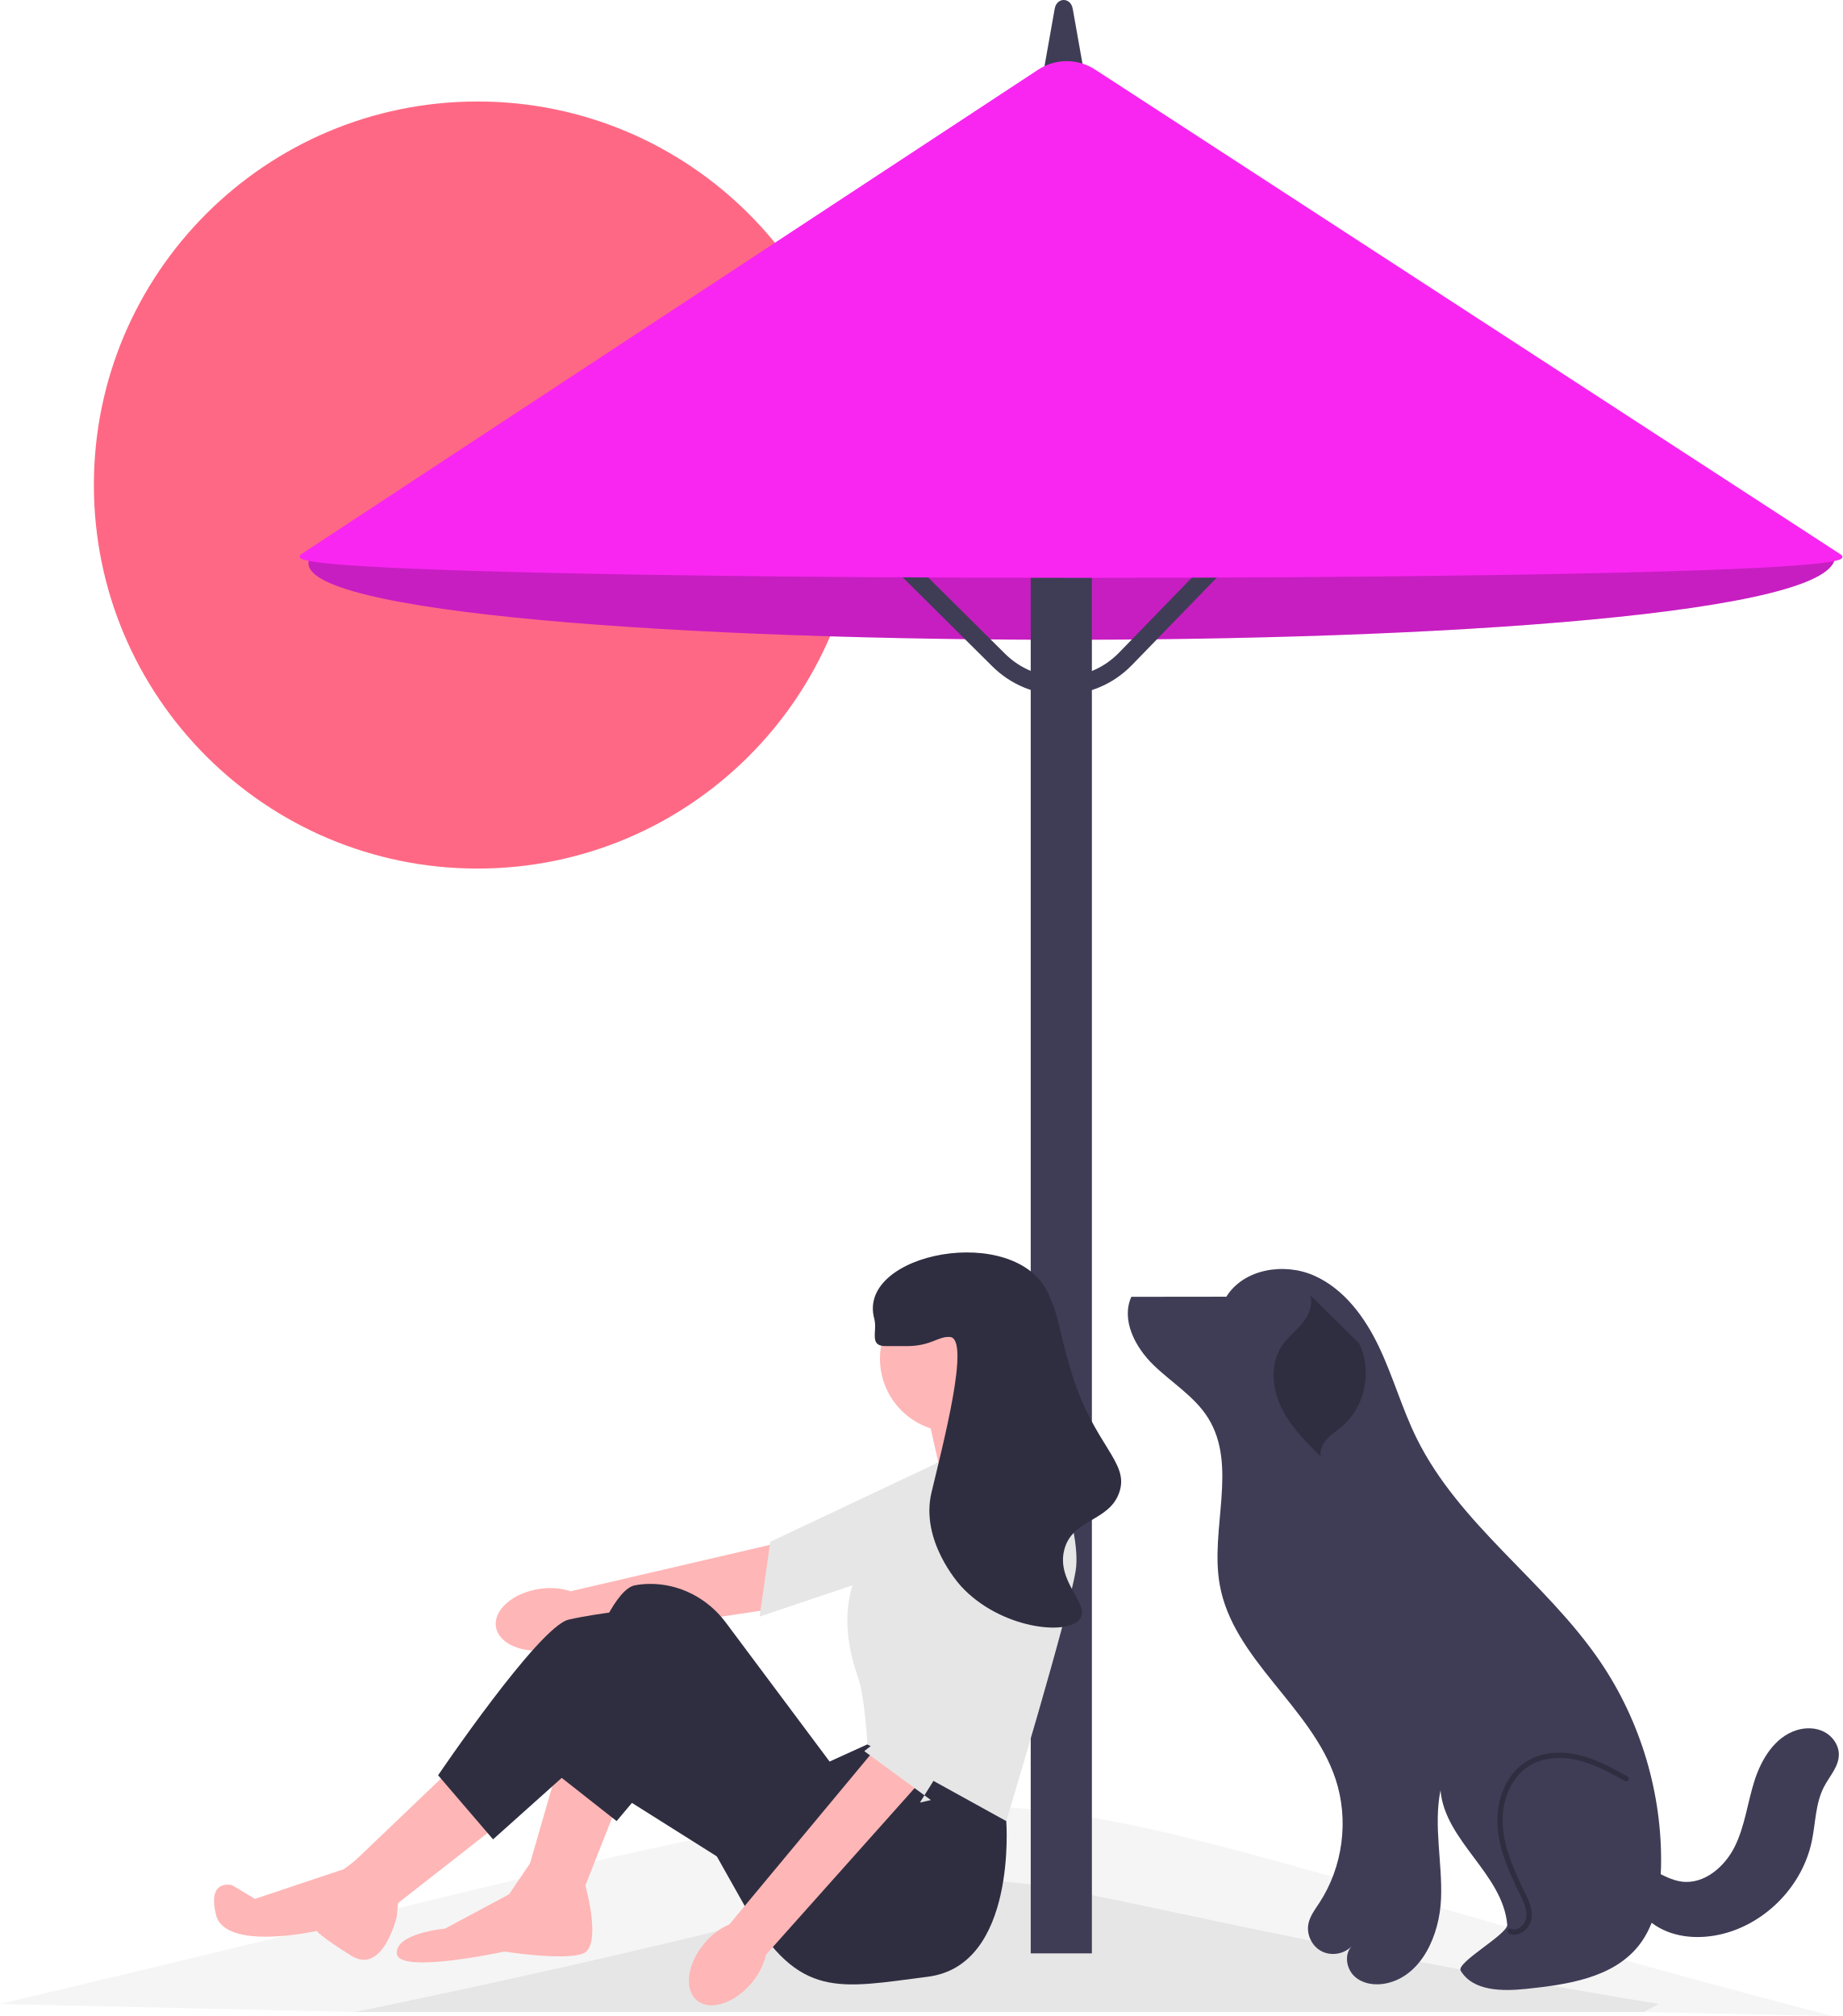
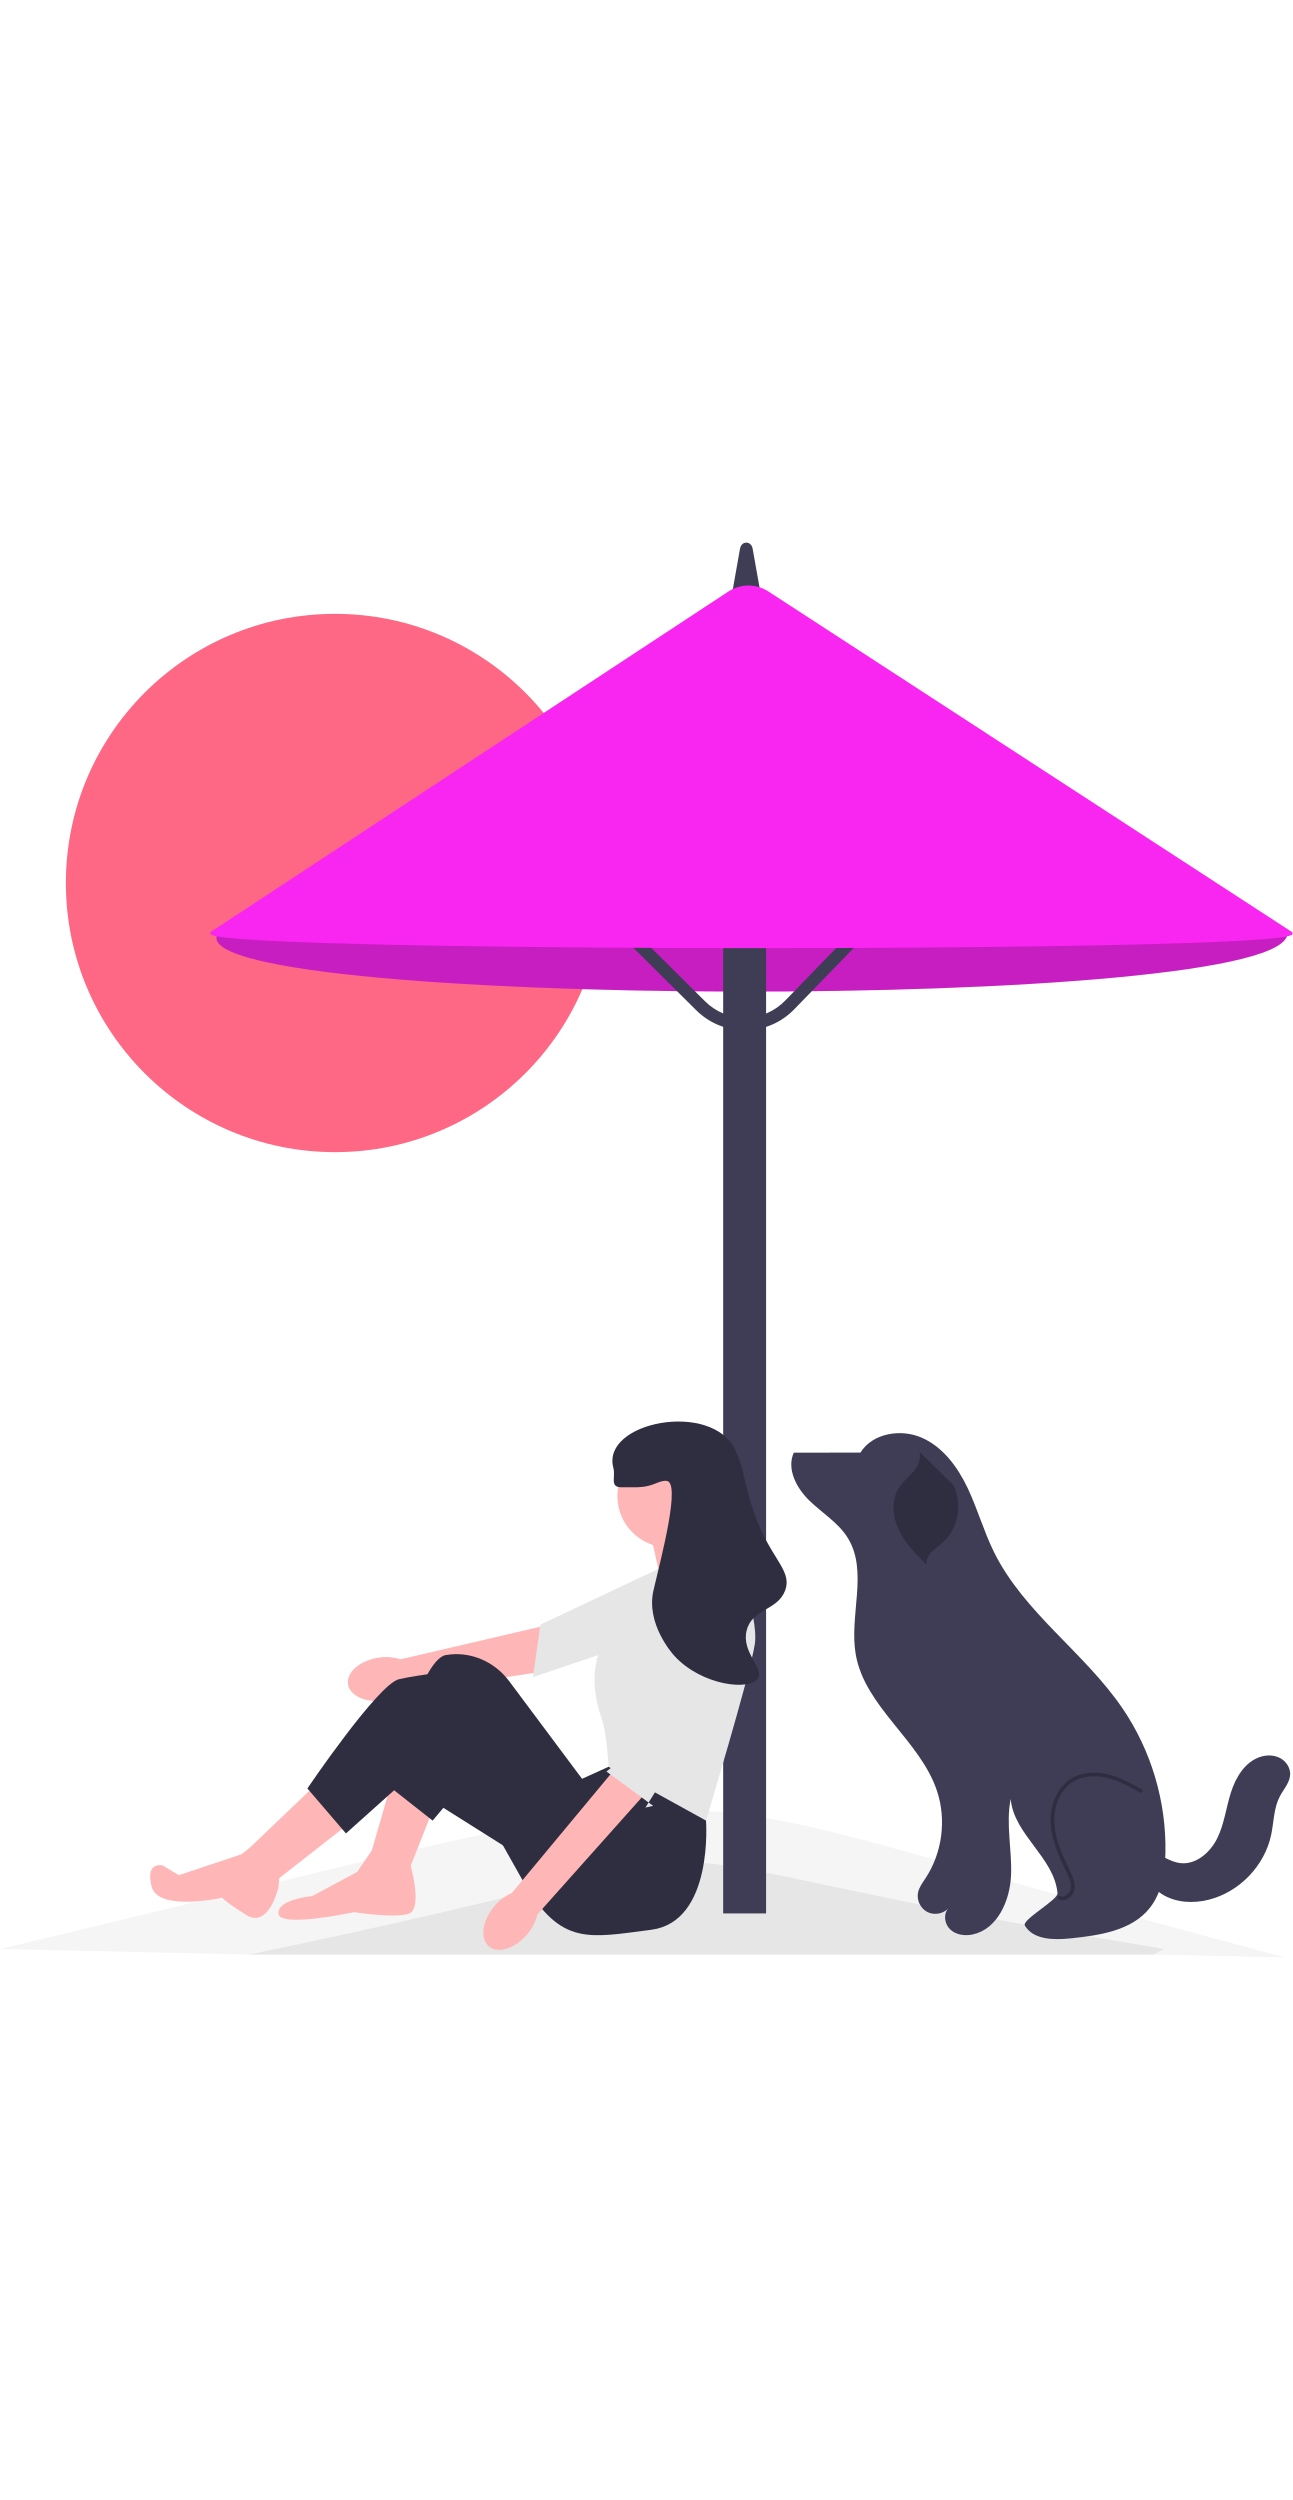
- <svg xmlns="http://www.w3.org/2000/svg" width="691.088" height="756.357" viewBox="0 0 691.088 756.357">
+ <svg xmlns="http://www.w3.org/2000/svg" width="391.088" height="756.357" viewBox="0 0 691.088 756.357">
  <circle cx="179.108" cy="181.971" r="143.892" fill="#ff6884" />
  <path d="M394.08,55.602L116.931,208.265c-32.016,41.048,576.322,43.585,571.302,.151L419.482,55.753c-7.649-4.345-17.68-4.405-25.402-.151Z" fill="#f926f1" />
  <path d="M394.08,55.602L116.931,208.265c-32.016,41.048,576.322,43.585,571.302,.151L419.482,55.753c-7.649-4.345-17.68-4.405-25.402-.151Z" isolation="isolate" opacity=".2" />
  <path d="M687.083,756.357l-70.499-1.503H133.164L0,751.85c441.478-104.337,305.737-95.353,687.083,4.508Z" fill="#f2f2f2" isolation="isolate" opacity=".8" />
  <path d="M622.179,751.85l-5.595,3.005H133.164c330.454-68.213,132.336-62.207,489.015-3.005Z" fill="#e6e6e6" />
  <path d="M388.597,42.857h20.807l-7.017-39.548c-.434-2.443-2.095-3.31-3.387-3.31s-2.953,.866-3.387,3.31l-7.017,39.548Z" fill="#3f3d56" />
  <rect x="386.624" y="173.344" width="22.94" height="559.514" fill="#3f3d56" />
  <path d="M398.16,260.688c-9.787,0-18.987-3.79-25.943-10.695l-57.897-57.481,4.73-4.765,57.897,57.481c5.757,5.715,13.356,8.835,21.507,8.745,8.112-.077,15.689-3.325,21.338-9.148l55.324-57.033,4.819,4.675-55.324,57.033c-6.908,7.121-16.175,11.093-26.094,11.187-.119,.001-.239,.001-.357,.001v-0Z" fill="#3f3d56" />
  <path d="M406.182,216.805c-28.488,0-57.201-.098-85.07-.295-59.046-.42-109.458-1.249-145.785-2.399-61.919-1.96-62.578-4.188-62.86-5.138-.064-.22-.087-.646,.496-1.03L389.351,26.184c6.646-4.382,15.198-4.322,21.786,.156l279.431,181.752c.583,.396,.554,.823,.485,1.043-.349,1.117-1.407,4.517-124.098,6.514-46.681,.76-103.256,1.156-160.773,1.156Z" fill="#f926f1" />
  <g>
    <path d="M459.394,486.494l-35.029,.038c-3.922,8.717,1.437,18.912,8.29,25.576s15.446,11.776,20.506,19.885c11.229,17.995,.647,41.659,4.356,62.543,4.994,28.122,34.476,45.819,43.454,72.933,5.079,15.338,2.77,32.943-6.092,46.453-1.636,2.494-3.525,4.956-4.097,7.884-.778,3.981,1.317,8.352,4.907,10.239s8.379,1.134,11.217-1.764c-2.771,3.149-1.863,8.466,1.248,11.28s7.745,3.414,11.849,2.547c13.301-2.809,19.996-18.173,20.534-31.756,.538-13.583-2.871-27.346-.211-40.678,1.696,19.133,23.344,31.283,25.04,50.415,.314,3.545-19.28,14.21-17.456,17.267,4.61,7.728,15.595,7.754,24.546,6.828,15.409-1.594,32.521-4.077,42.187-16.183,6.512-8.156,8.199-19.134,8.413-29.568,.559-27.242-7.556-54.597-22.881-77.126-20.396-29.985-52.821-51.236-68.833-83.775-5.442-11.059-8.772-23.05-14.067-34.18-5.295-11.13-13.083-21.78-24.351-26.774-11.268-4.995-26.438-2.531-32.94,7.939" fill="#3f3d56" />
    <path d="M568.011,725.878c-.698,0-1.381-.149-2.024-.449-.501-.233-.717-.828-.484-1.329s.827-.718,1.329-.484c1.103,.513,2.166,.177,2.862-.197,1.43-.767,2.551-2.337,2.788-3.909,.46-3.036-1.062-6.138-2.404-8.875-3.915-7.979-7.785-16.525-8.366-25.555-.655-10.182,3.548-19.666,10.708-24.163,5.323-3.342,12.359-4.216,19.814-2.464,6.386,1.502,12.27,4.652,18.236,8.023,.481,.271,.65,.882,.379,1.362-.272,.481-.881,.651-1.363,.379-6.058-3.423-11.573-6.374-17.71-7.817-6.93-1.63-13.427-.844-18.292,2.21-6.547,4.111-10.385,12.88-9.776,22.341,.557,8.665,4.339,17.004,8.165,24.803,1.399,2.852,3.139,6.4,2.586,10.055-.333,2.197-1.832,4.306-3.821,5.372-.863,.463-1.757,.696-2.628,.696h0Z" fill="#2f2e41" />
    <path d="M509.734,503.898c5.141,10.2,2.428,23.748-6.244,31.183-1.862,1.597-3.959,2.933-5.624,4.734s-2.887,4.241-2.467,6.657c-5.681-5.636-11.474-11.427-14.911-18.654-3.436-7.227-4.107-16.3,.365-22.937,2.134-3.166,5.243-5.54,7.665-8.492,2.421-2.952,4.168-6.971,2.859-10.558" fill="#2f2e41" />
    <path d="M611.905,699.811c-2.717,8.308,1.757,17.868,9.096,22.614s16.824,5.238,25.297,3.091c16.384-4.153,29.84-18.181,33.308-34.724,1.442-6.88,1.341-14.254,4.606-20.479,2.052-3.913,5.439-7.448,5.537-11.865,.08-3.59-2.25-6.997-5.429-8.667s-7.051-1.728-10.472-.641c-8.156,2.592-13.163,10.852-15.757,19.007-2.595,8.155-3.563,16.875-7.335,24.557-3.772,7.682-11.568,14.39-20.046,13.218-7.331-1.014-13.536-7.623-20.882-6.723" fill="#3f3d56" />
  </g>
  <g>
    <path id="uuid-54f431d9-8f52-4369-9c0b-5619dfe5d050-147" d="M202.232,596.143c-9.917,1.52-17.171,7.869-16.202,14.18,.968,6.311,9.791,10.193,19.712,8.671,3.971-.554,7.752-2.05,11.026-4.364l71.737-10.808,2.704-24.782-77.145,17.963c-3.818-1.227-7.875-1.522-11.831-.86h-0Z" fill="#ffb6b6" />
    <polygon points="382.945 544.472 366.684 578.978 284.939 606.496 284.939 606.496 288.922 578.451 288.922 578.451 364.357 542.804 382.945 544.472" fill="#e6e6e6" />
    <polygon points="232.175 675.49 217.576 712.417 198.683 699.535 209.847 660.891 232.175 675.49" fill="#ffb6b6" />
    <polygon points="171.203 661.75 132.559 698.676 148.016 714.993 187.52 684.077 171.203 661.75" fill="#ffb6b6" />
    <polygon points="390.188 541.523 389.758 538.517 379.883 519.195 347.25 527.782 353.261 554.404 390.188 541.523" fill="#ffb6b6" />
    <path d="M376.448,670.337l1.004,12.898s4.149,54.085-29.343,58.379-48.091,8.588-67.842-24.904l-30.916-54.961-18.058,21.486-24.022-18.91s17.175-66.984,30.915-69.56c1.718-.322,3.435-.483,5.126-.518,11.375-.237,22.098,5.327,28.904,14.444l38.965,52.199,14.17-6.441,51.096,15.887v-0Z" fill="#2f2e41" />
    <path d="M190.955,710.699l8.677-12.804,19.915,9.455s6.617,23.101-1.112,25.678-29.198-.859-29.198-.859c0,0-39.503,8.588-40.362,.859s18.034-9.446,18.034-9.446l24.045-12.881,0-0-0,0Z" fill="#ffb6b6" />
    <path d="M275.113,700.394l-59.684-37.606-30.486,27.301-20.61-24.045s37.786-55.82,48.95-58.396c11.164-2.576,29.198-4.294,29.198-4.294l54.961,50.667-22.328,46.373v-0l-0,0Z" fill="#2f2e41" />
    <path d="M136.72,695.38l12.621,18.004-.494,5.554s-5.124,22.318-17.147,14.768-12.881-9.267-12.881-9.267c0,0-34.351,7.729-37.786-6.011s6.011-11.164,6.011-11.164l8.577,5.153,33.435-11.177,7.663-5.86v-0Z" fill="#ffb6b6" />
    <circle cx="357.555" cy="509.748" r="27.48" fill="#ffb6b6" />
    <path d="M351.114,548.822l39.503-12.023s15.458,36.068,12.881,52.385c-2.576,16.317-26.047,94.052-26.047,94.052l-52.1-28.786s-.859-17.175-3.435-24.904-10.735-31.345,7.299-51.096c18.034-19.752,21.898-29.627,21.898-29.627l-0,0Z" fill="#e6e6e6" />
    <g>
      <path id="uuid-b26c39a4-6f50-479a-8ec8-74191e458edf-148" d="M264.17,729.147c-6.429,7.702-7.666,17.262-2.764,21.353,4.902,4.091,14.086,1.162,20.516-6.543,2.611-3.043,4.455-6.667,5.378-10.568l60.857-68.239-18.859-10.194-55.69,67.007c-3.675,1.607-6.911,4.07-9.439,7.184l0-0v-0Z" fill="#ffb6b6" />
      <polygon points="381.415 566.148 390.752 603.132 345.053 676.284 349.177 675.343 324.202 656.994 330.329 652.085 365.992 576.657 381.415 566.148" fill="#e6e6e6" />
    </g>
    <path d="M332.221,505.025c7.048-.017,7.448,.03,8.588,0,8.741-.231,11.027-3.67,15.458-3.435,7.908,.419-2.529,40.066-6.87,58.396-4.257,17.977,10.13,34.085,11.164,35.209,14.603,15.882,40.254,18.786,44.656,12.023,3.563-5.474-9.063-13.798-6.011-25.763,2.983-11.696,16.759-10.451,20.61-21.469,4.033-11.539-9.52-17.359-18.034-45.514-4.89-16.17-4.025-19.183-8.588-29.198-12.196-26.77-71.977-15.372-65.266,9.446,1.298,4.801-2.157,10.321,4.294,10.305v-0Z" fill="#2f2e41" />
  </g>
</svg>
